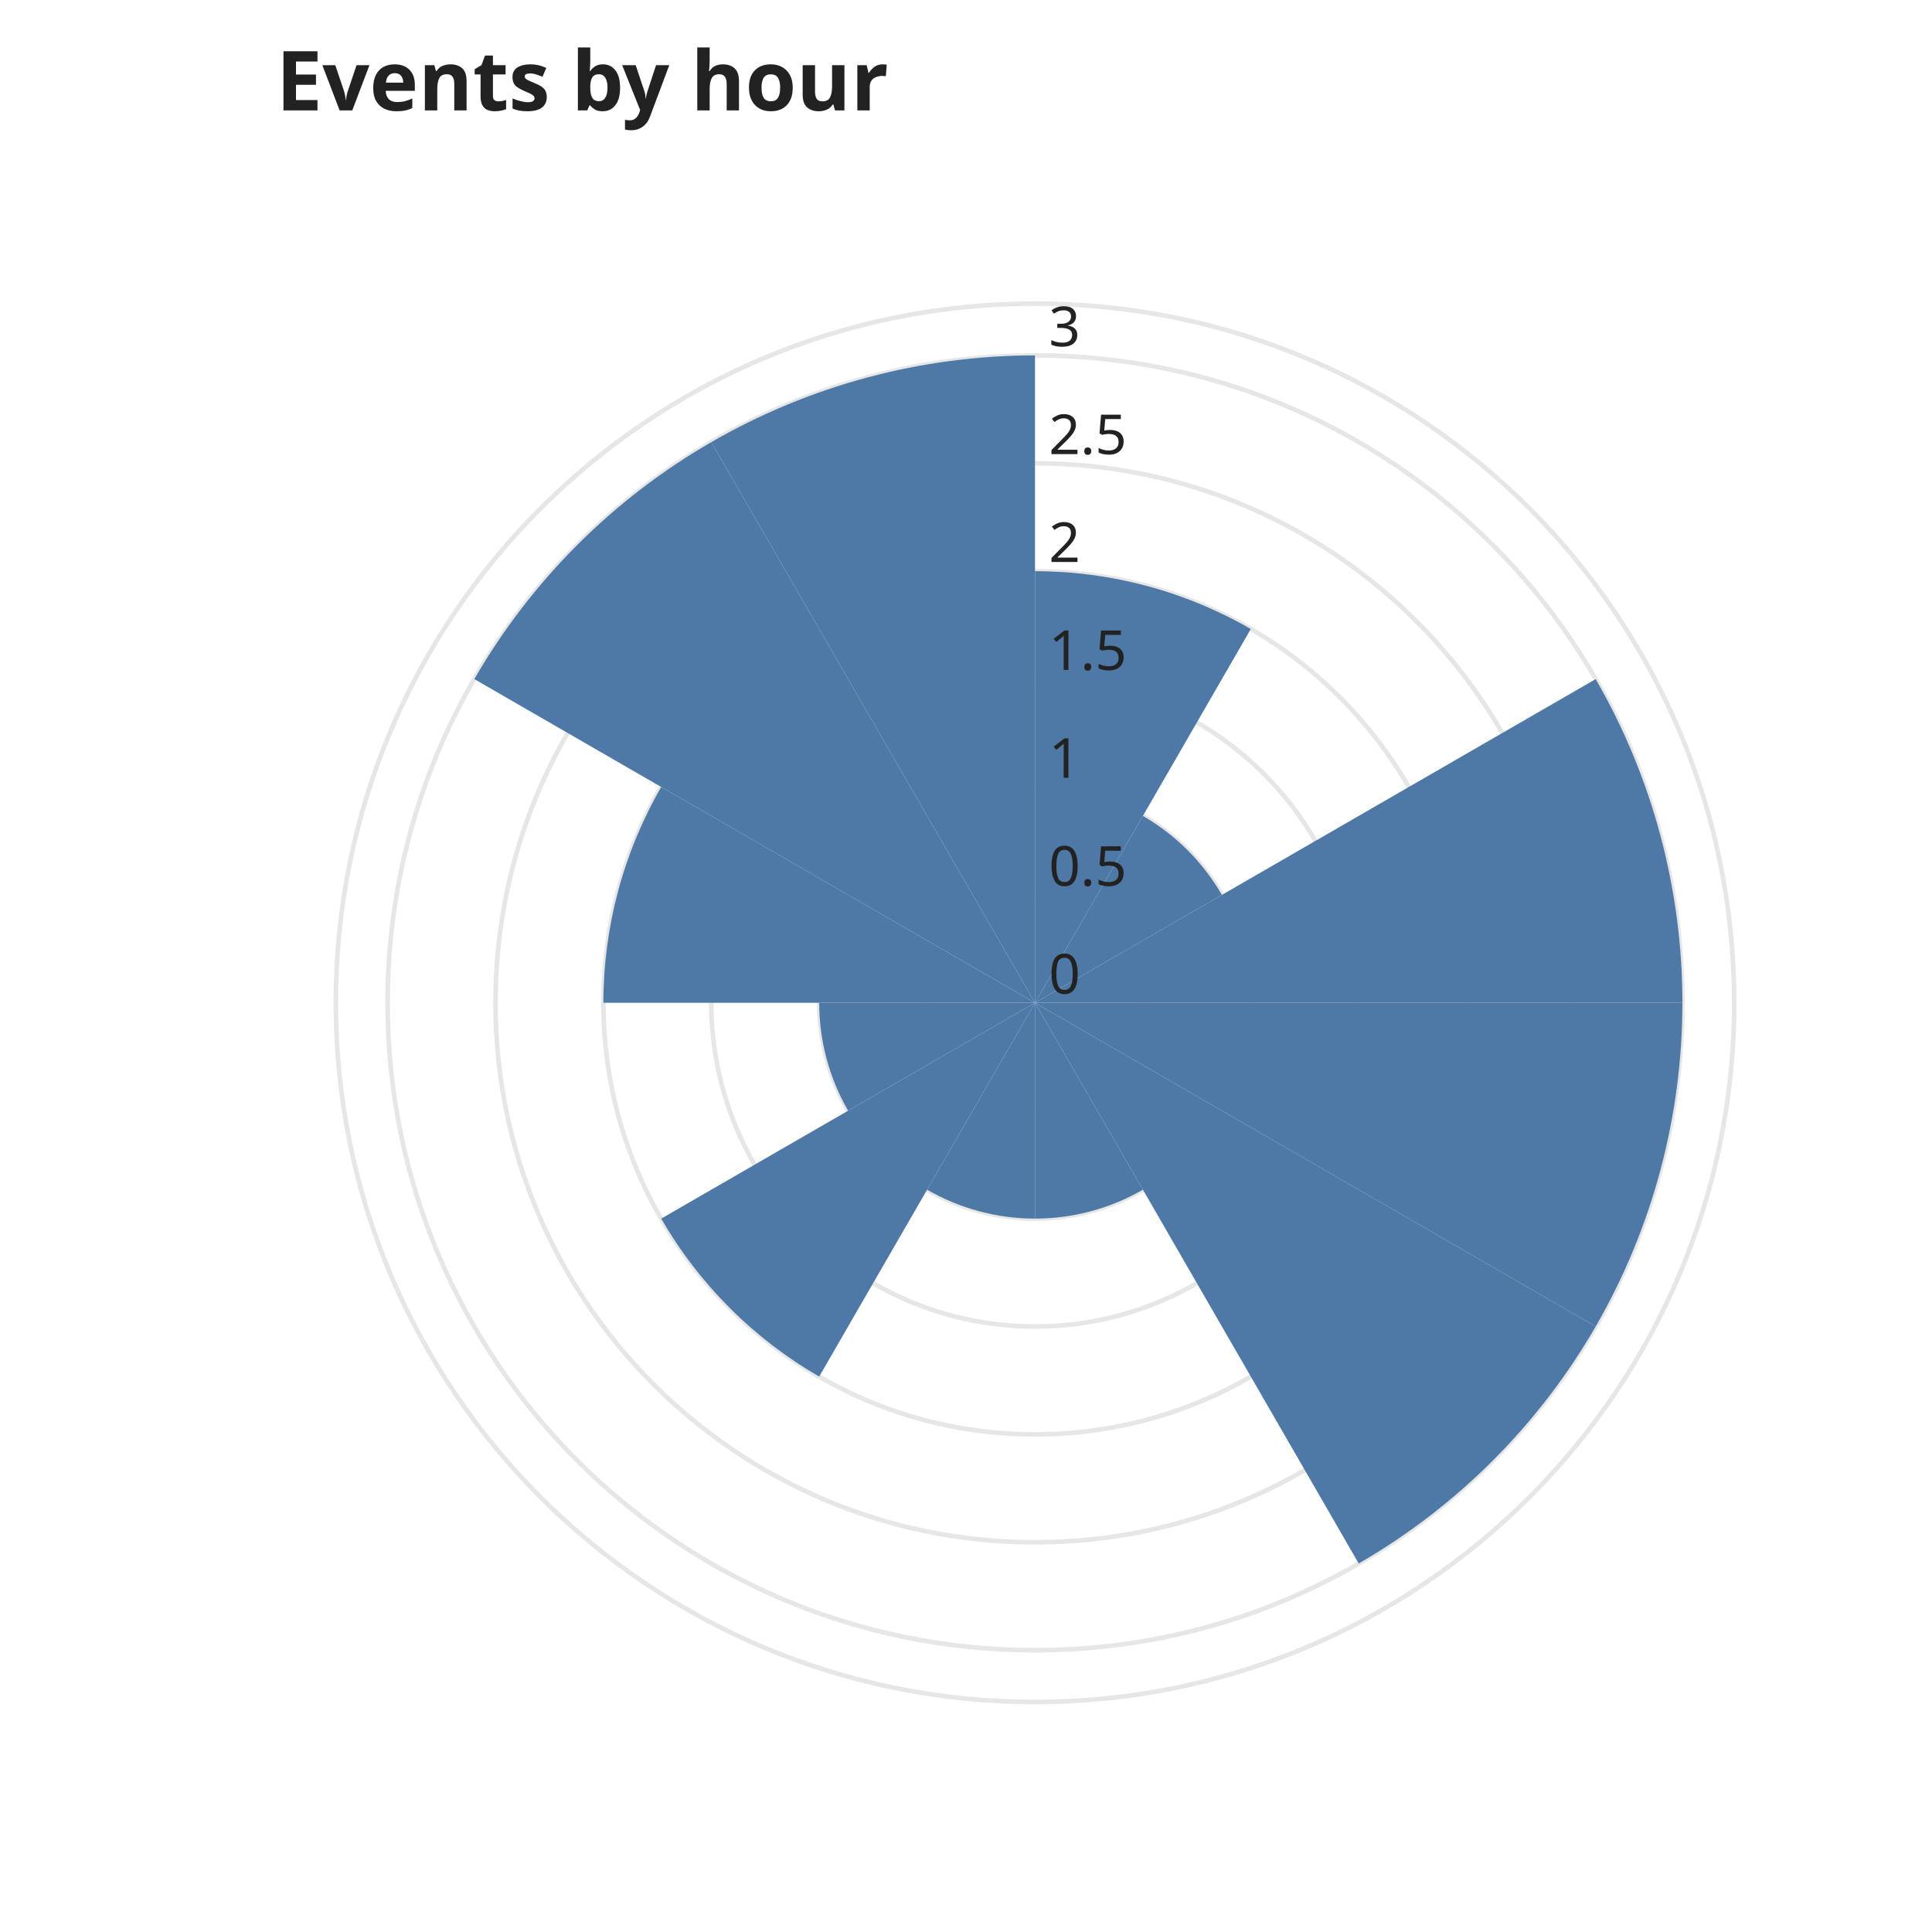
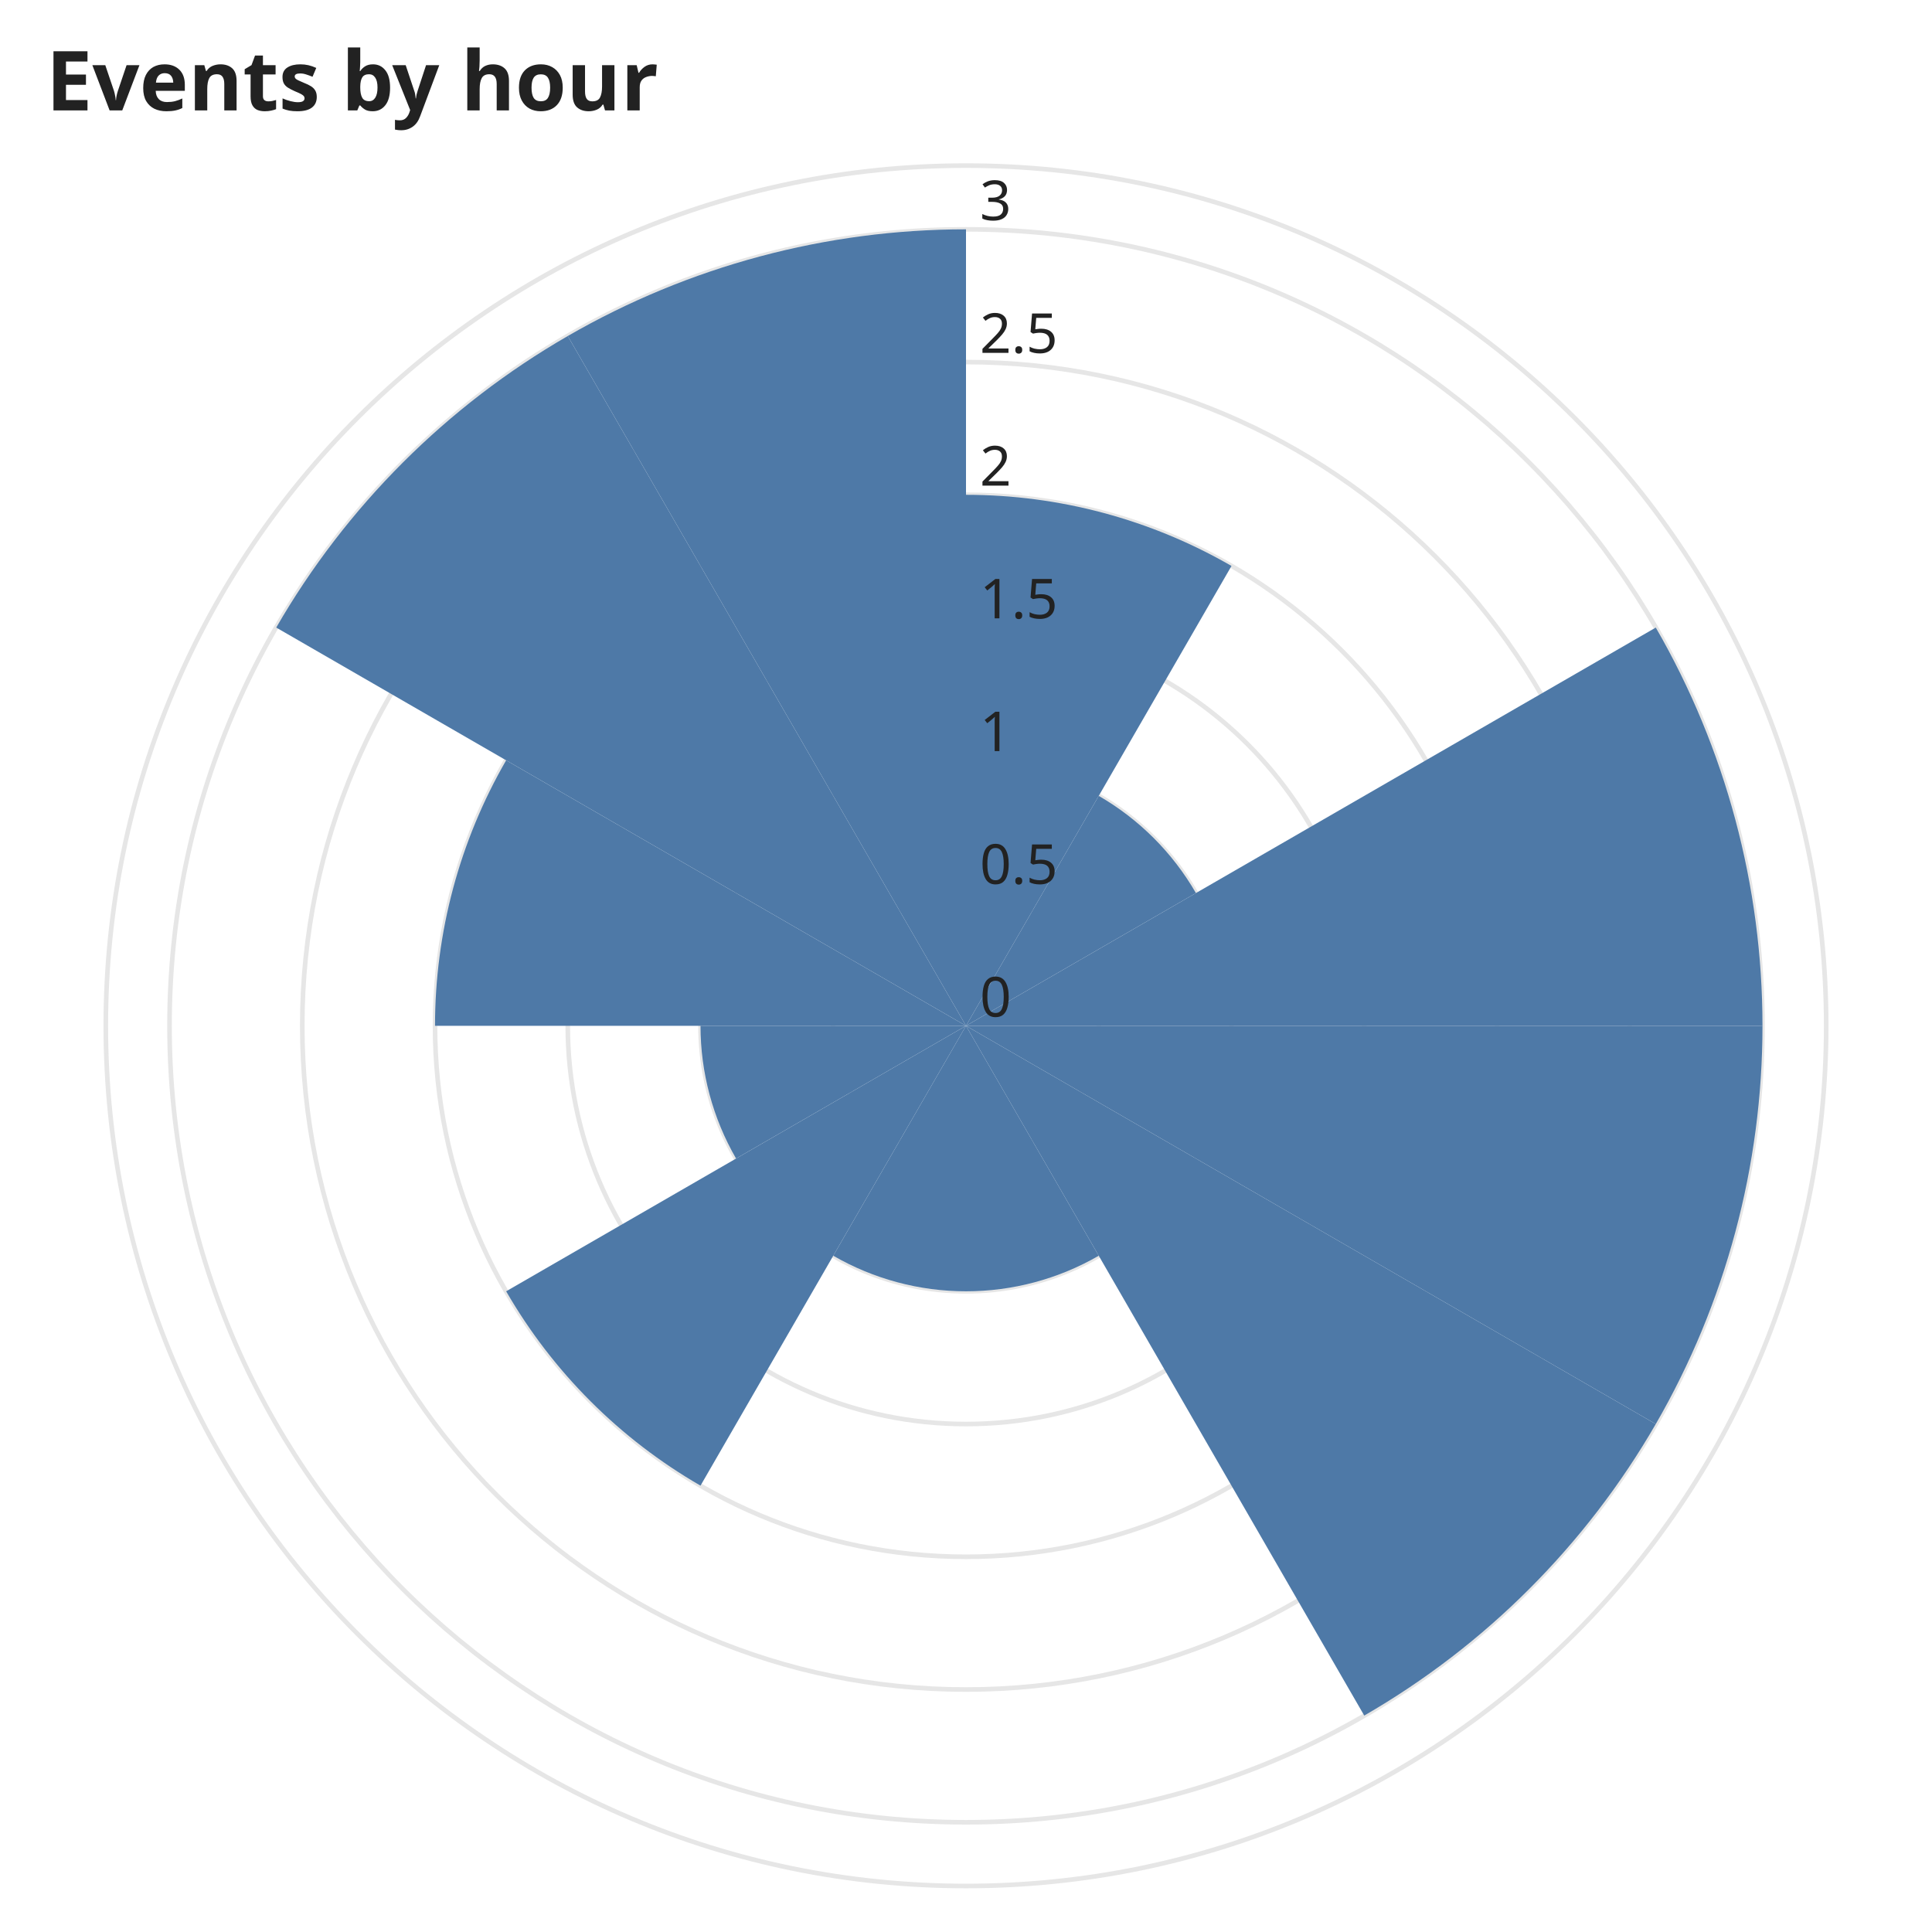
<svg xmlns="http://www.w3.org/2000/svg" width="420" height="420" viewBox="0 0 420 420" role="img" aria-label="Events by hour">
  <rect class="algraf-background" x="0" y="0" width="420" height="420" fill="#ffffff" />
-   <text class="algraf-title" x="60" y="24" font-family="system-ui, sans-serif" font-size="18" font-weight="600" fill="#222222">Events by hour</text>
-   <rect class="algraf-plot-area" x="60" y="66" width="330" height="304" fill="#ffffff" />
+   <text class="algraf-title" x="10" y="24" font-family="system-ui, sans-serif" font-size="18" font-weight="600" fill="#222222">Events by hour</text>
+   <rect class="algraf-plot-area" x="10" y="36" width="400" height="374" fill="#ffffff" />
  <g class="algraf-polar-grid">
-     <circle cx="225" cy="218" r="23.457" fill="none" stroke="#e6e6e6" stroke-width="1" />
-     <circle cx="225" cy="218" r="46.914" fill="none" stroke="#e6e6e6" stroke-width="1" />
-     <circle cx="225" cy="218" r="70.37" fill="none" stroke="#e6e6e6" stroke-width="1" />
-     <circle cx="225" cy="218" r="93.827" fill="none" stroke="#e6e6e6" stroke-width="1" />
-     <circle cx="225" cy="218" r="117.284" fill="none" stroke="#e6e6e6" stroke-width="1" />
-     <circle cx="225" cy="218" r="140.741" fill="none" stroke="#e6e6e6" stroke-width="1" />
-     <circle cx="225" cy="218" r="152" fill="none" stroke="#e6e6e6" stroke-width="1" />
+     <circle cx="210" cy="223" r="28.858" fill="none" stroke="#e6e6e6" stroke-width="1" />
+     <circle cx="210" cy="223" r="57.716" fill="none" stroke="#e6e6e6" stroke-width="1" />
+     <circle cx="210" cy="223" r="86.574" fill="none" stroke="#e6e6e6" stroke-width="1" />
+     <circle cx="210" cy="223" r="115.432" fill="none" stroke="#e6e6e6" stroke-width="1" />
+     <circle cx="210" cy="223" r="144.29" fill="none" stroke="#e6e6e6" stroke-width="1" />
+     <circle cx="210" cy="223" r="173.148" fill="none" stroke="#e6e6e6" stroke-width="1" />
+     <circle cx="210" cy="223" r="187" fill="none" stroke="#e6e6e6" stroke-width="1" />
  </g>
  <g class="algraf-layer algraf-geom-rect">
-     <path d="M 225 124.173 A 93.827 93.827 0 0 1 271.914 136.743 L 225 218 Z" fill="#4E79A7" opacity="1" />
-     <path d="M 248.457 177.372 A 46.914 46.914 0 0 1 265.628 194.543 L 225 218 Z" fill="#4E79A7" opacity="1" />
-     <path d="M 346.885 147.63 A 140.741 140.741 0 0 1 365.741 218 L 225 218 Z" fill="#4E79A7" opacity="1" />
-     <path d="M 365.741 218 A 140.741 140.741 0 0 1 346.885 288.37 L 225 218 Z" fill="#4E79A7" opacity="1" />
-     <path d="M 346.885 288.37 A 140.741 140.741 0 0 1 295.37 339.885 L 225 218 Z" fill="#4E79A7" opacity="1" />
-     <path d="M 248.457 258.628 A 46.914 46.914 0 0 1 225 264.914 L 225 218 Z" fill="#4E79A7" opacity="1" />
-     <path d="M 225 264.914 A 46.914 46.914 0 0 1 201.543 258.628 L 225 218 Z" fill="#4E79A7" opacity="1" />
-     <path d="M 178.086 299.257 A 93.827 93.827 0 0 1 143.743 264.914 L 225 218 Z" fill="#4E79A7" opacity="1" />
-     <path d="M 184.372 241.457 A 46.914 46.914 0 0 1 178.086 218 L 225 218 Z" fill="#4E79A7" opacity="1" />
-     <path d="M 131.173 218 A 93.827 93.827 0 0 1 143.743 171.086 L 225 218 Z" fill="#4E79A7" opacity="1" />
-     <path d="M 103.115 147.63 A 140.741 140.741 0 0 1 154.63 96.115 L 225 218 Z" fill="#4E79A7" opacity="1" />
-     <path d="M 154.63 96.115 A 140.741 140.741 0 0 1 225 77.259 L 225 218 Z" fill="#4E79A7" opacity="1" />
+     <path d="M 210 107.568 A 115.432 115.432 0 0 1 267.716 123.033 L 210 223 Z" fill="#4E79A7" opacity="1" />
+     <path d="M 238.858 173.016 A 57.716 57.716 0 0 1 259.984 194.142 L 210 223 Z" fill="#4E79A7" opacity="1" />
+     <path d="M 359.951 136.426 A 173.148 173.148 0 0 1 383.148 223 L 210 223 Z" fill="#4E79A7" opacity="1" />
+     <path d="M 383.148 223 A 173.148 173.148 0 0 1 359.951 309.574 L 210 223 Z" fill="#4E79A7" opacity="1" />
+     <path d="M 359.951 309.574 A 173.148 173.148 0 0 1 296.574 372.951 L 210 223 Z" fill="#4E79A7" opacity="1" />
+     <path d="M 238.858 272.984 A 57.716 57.716 0 0 1 210 280.716 L 210 223 Z" fill="#4E79A7" opacity="1" />
+     <path d="M 210 280.716 A 57.716 57.716 0 0 1 181.142 272.984 L 210 223 Z" fill="#4E79A7" opacity="1" />
+     <path d="M 152.284 322.967 A 115.432 115.432 0 0 1 110.033 280.716 L 210 223 Z" fill="#4E79A7" opacity="1" />
+     <path d="M 160.016 251.858 A 57.716 57.716 0 0 1 152.284 223 L 210 223 Z" fill="#4E79A7" opacity="1" />
+     <path d="M 94.568 223 A 115.432 115.432 0 0 1 110.033 165.284 L 210 223 Z" fill="#4E79A7" opacity="1" />
+     <path d="M 60.049 136.426 A 173.148 173.148 0 0 1 123.426 73.049 L 210 223 Z" fill="#4E79A7" opacity="1" />
+     <path d="M 123.426 73.049 A 173.148 173.148 0 0 1 210 49.852 L 210 223 Z" fill="#4E79A7" opacity="1" />
  </g>
  <g class="algraf-polar-radius-labels">
-     <text x="228" y="216" text-anchor="start" font-family="system-ui, sans-serif" font-size="12" fill="#222222">0</text>
-     <text x="228" y="192.543" text-anchor="start" font-family="system-ui, sans-serif" font-size="12" fill="#222222">0.5</text>
-     <text x="228" y="169.086" text-anchor="start" font-family="system-ui, sans-serif" font-size="12" fill="#222222">1</text>
-     <text x="228" y="145.63" text-anchor="start" font-family="system-ui, sans-serif" font-size="12" fill="#222222">1.5</text>
-     <text x="228" y="122.173" text-anchor="start" font-family="system-ui, sans-serif" font-size="12" fill="#222222">2</text>
-     <text x="228" y="98.716" text-anchor="start" font-family="system-ui, sans-serif" font-size="12" fill="#222222">2.5</text>
-     <text x="228" y="75.259" text-anchor="start" font-family="system-ui, sans-serif" font-size="12" fill="#222222">3</text>
+     <text x="213" y="221" text-anchor="start" font-family="system-ui, sans-serif" font-size="12" fill="#222222">0</text>
+     <text x="213" y="192.142" text-anchor="start" font-family="system-ui, sans-serif" font-size="12" fill="#222222">0.5</text>
+     <text x="213" y="163.284" text-anchor="start" font-family="system-ui, sans-serif" font-size="12" fill="#222222">1</text>
+     <text x="213" y="134.426" text-anchor="start" font-family="system-ui, sans-serif" font-size="12" fill="#222222">1.5</text>
+     <text x="213" y="105.568" text-anchor="start" font-family="system-ui, sans-serif" font-size="12" fill="#222222">2</text>
+     <text x="213" y="76.71" text-anchor="start" font-family="system-ui, sans-serif" font-size="12" fill="#222222">2.5</text>
+     <text x="213" y="47.852" text-anchor="start" font-family="system-ui, sans-serif" font-size="12" fill="#222222">3</text>
  </g>
</svg>
